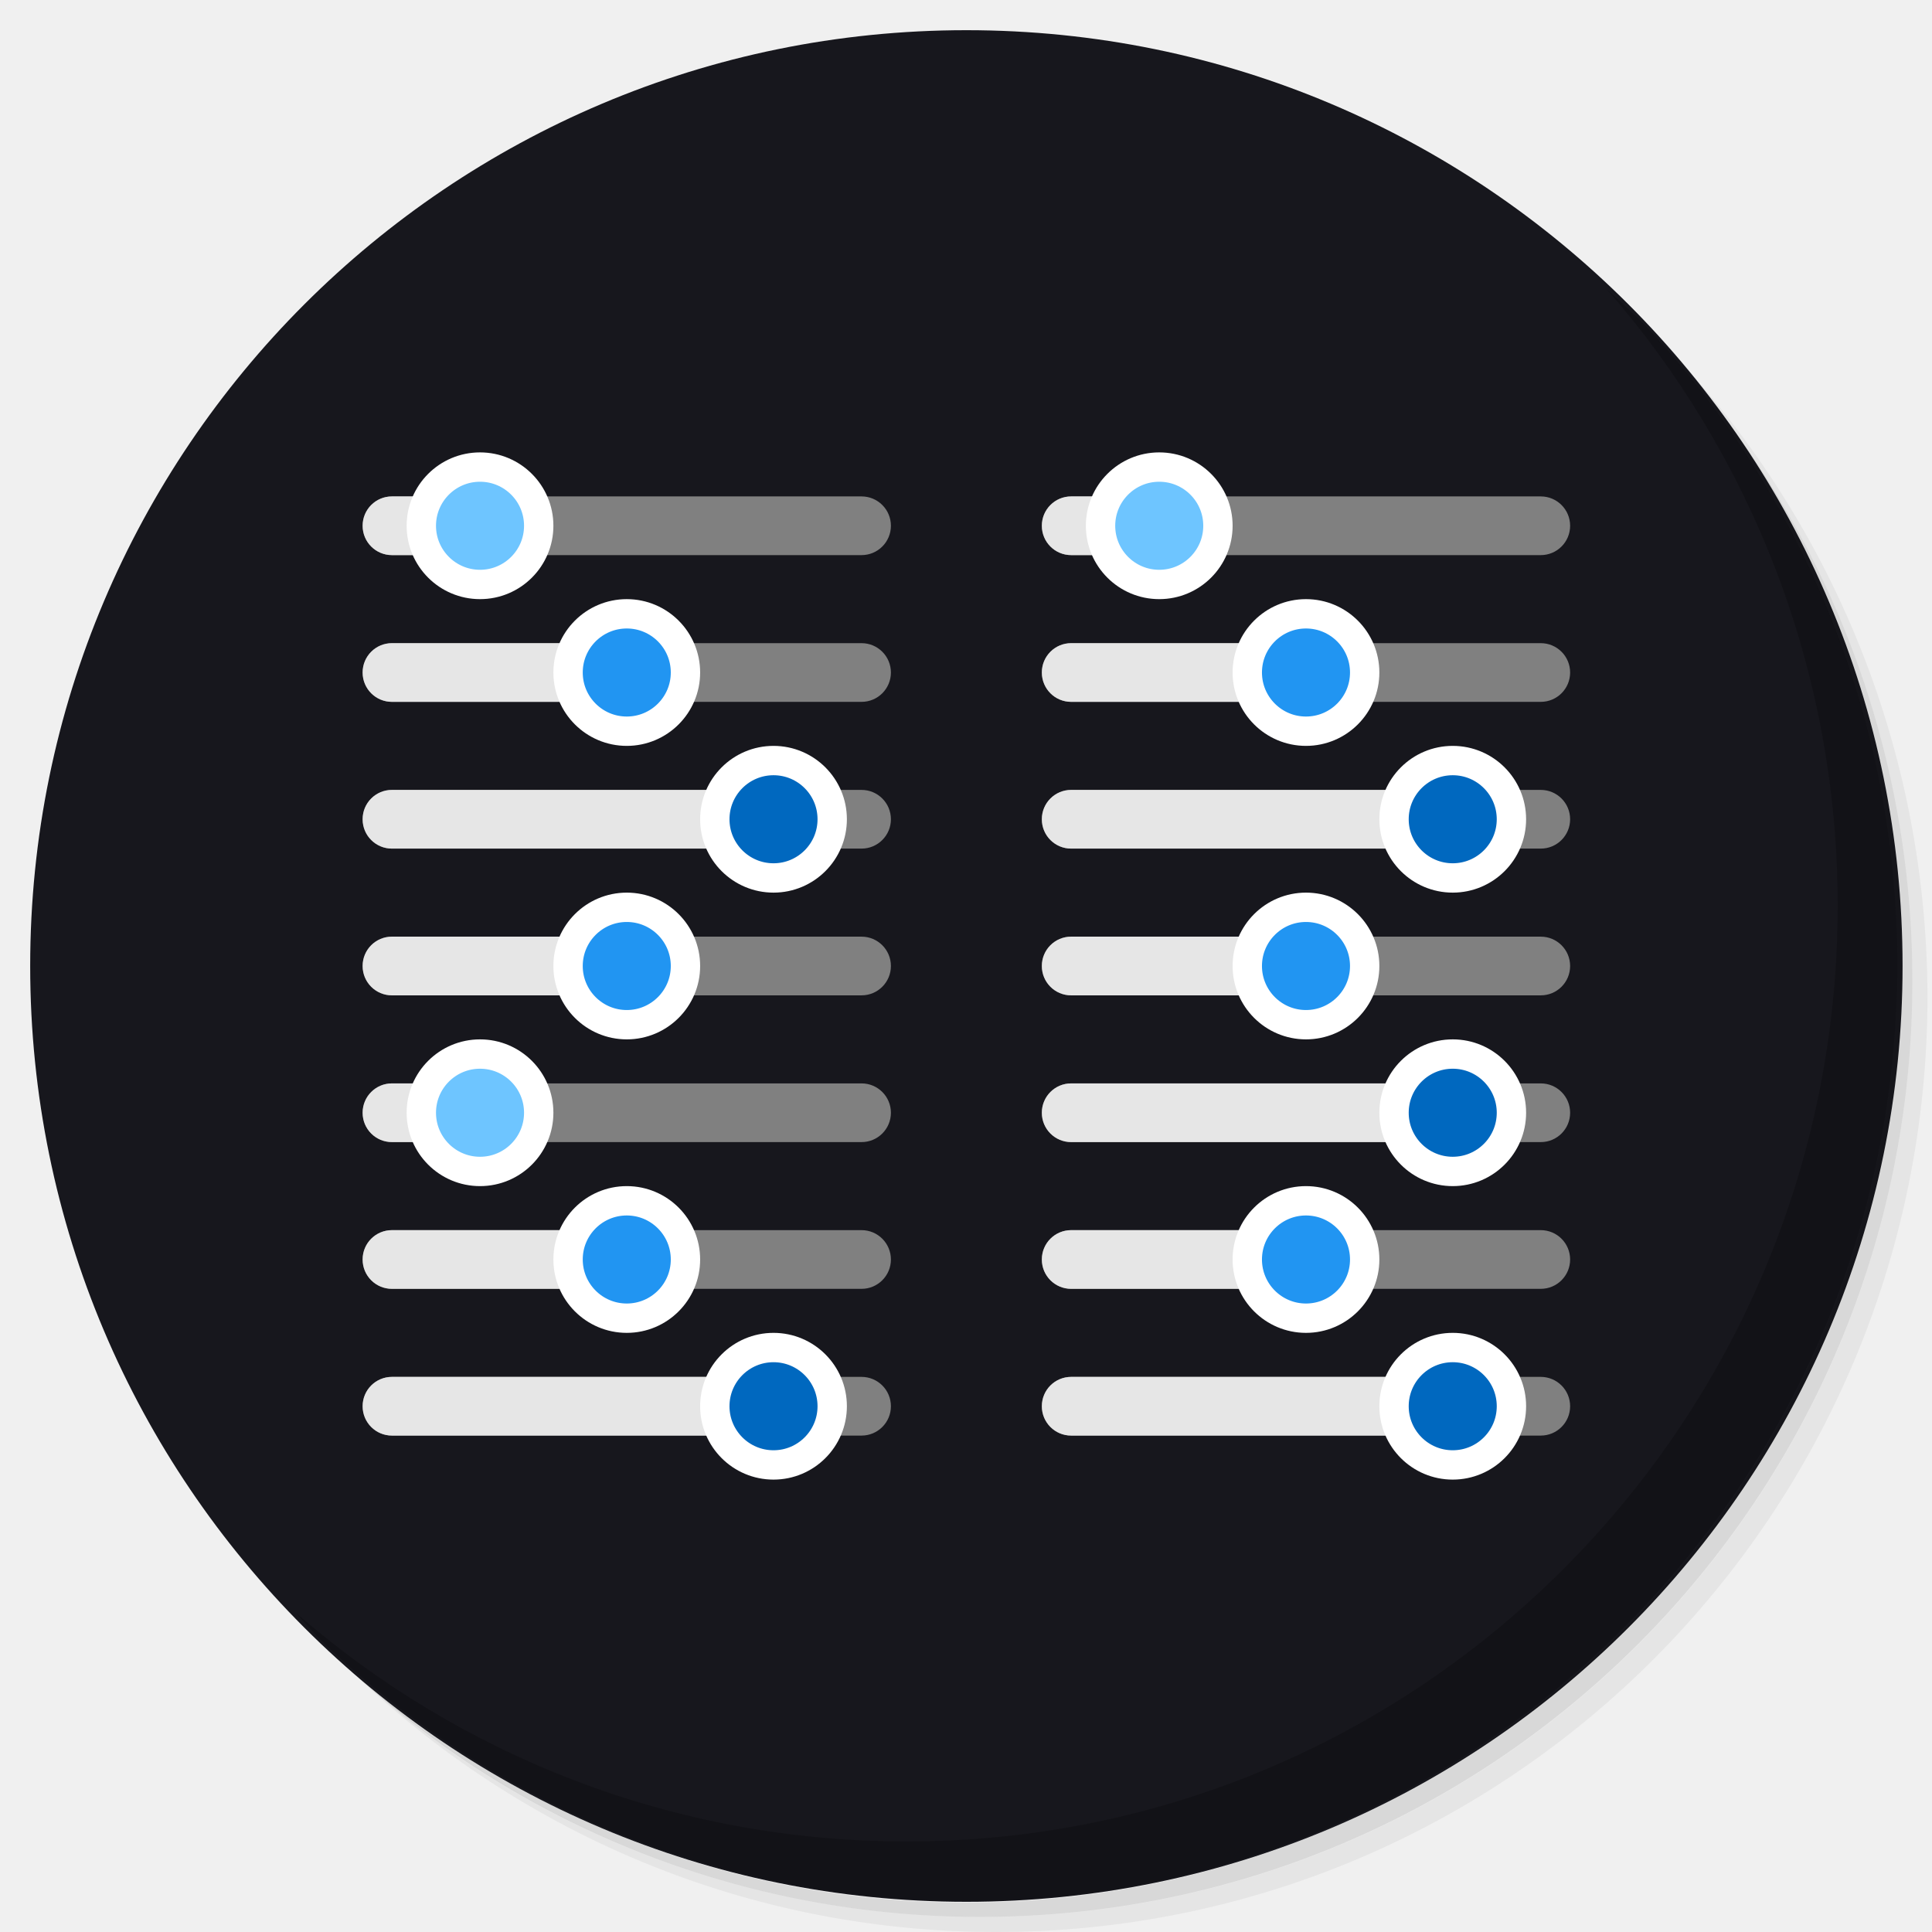
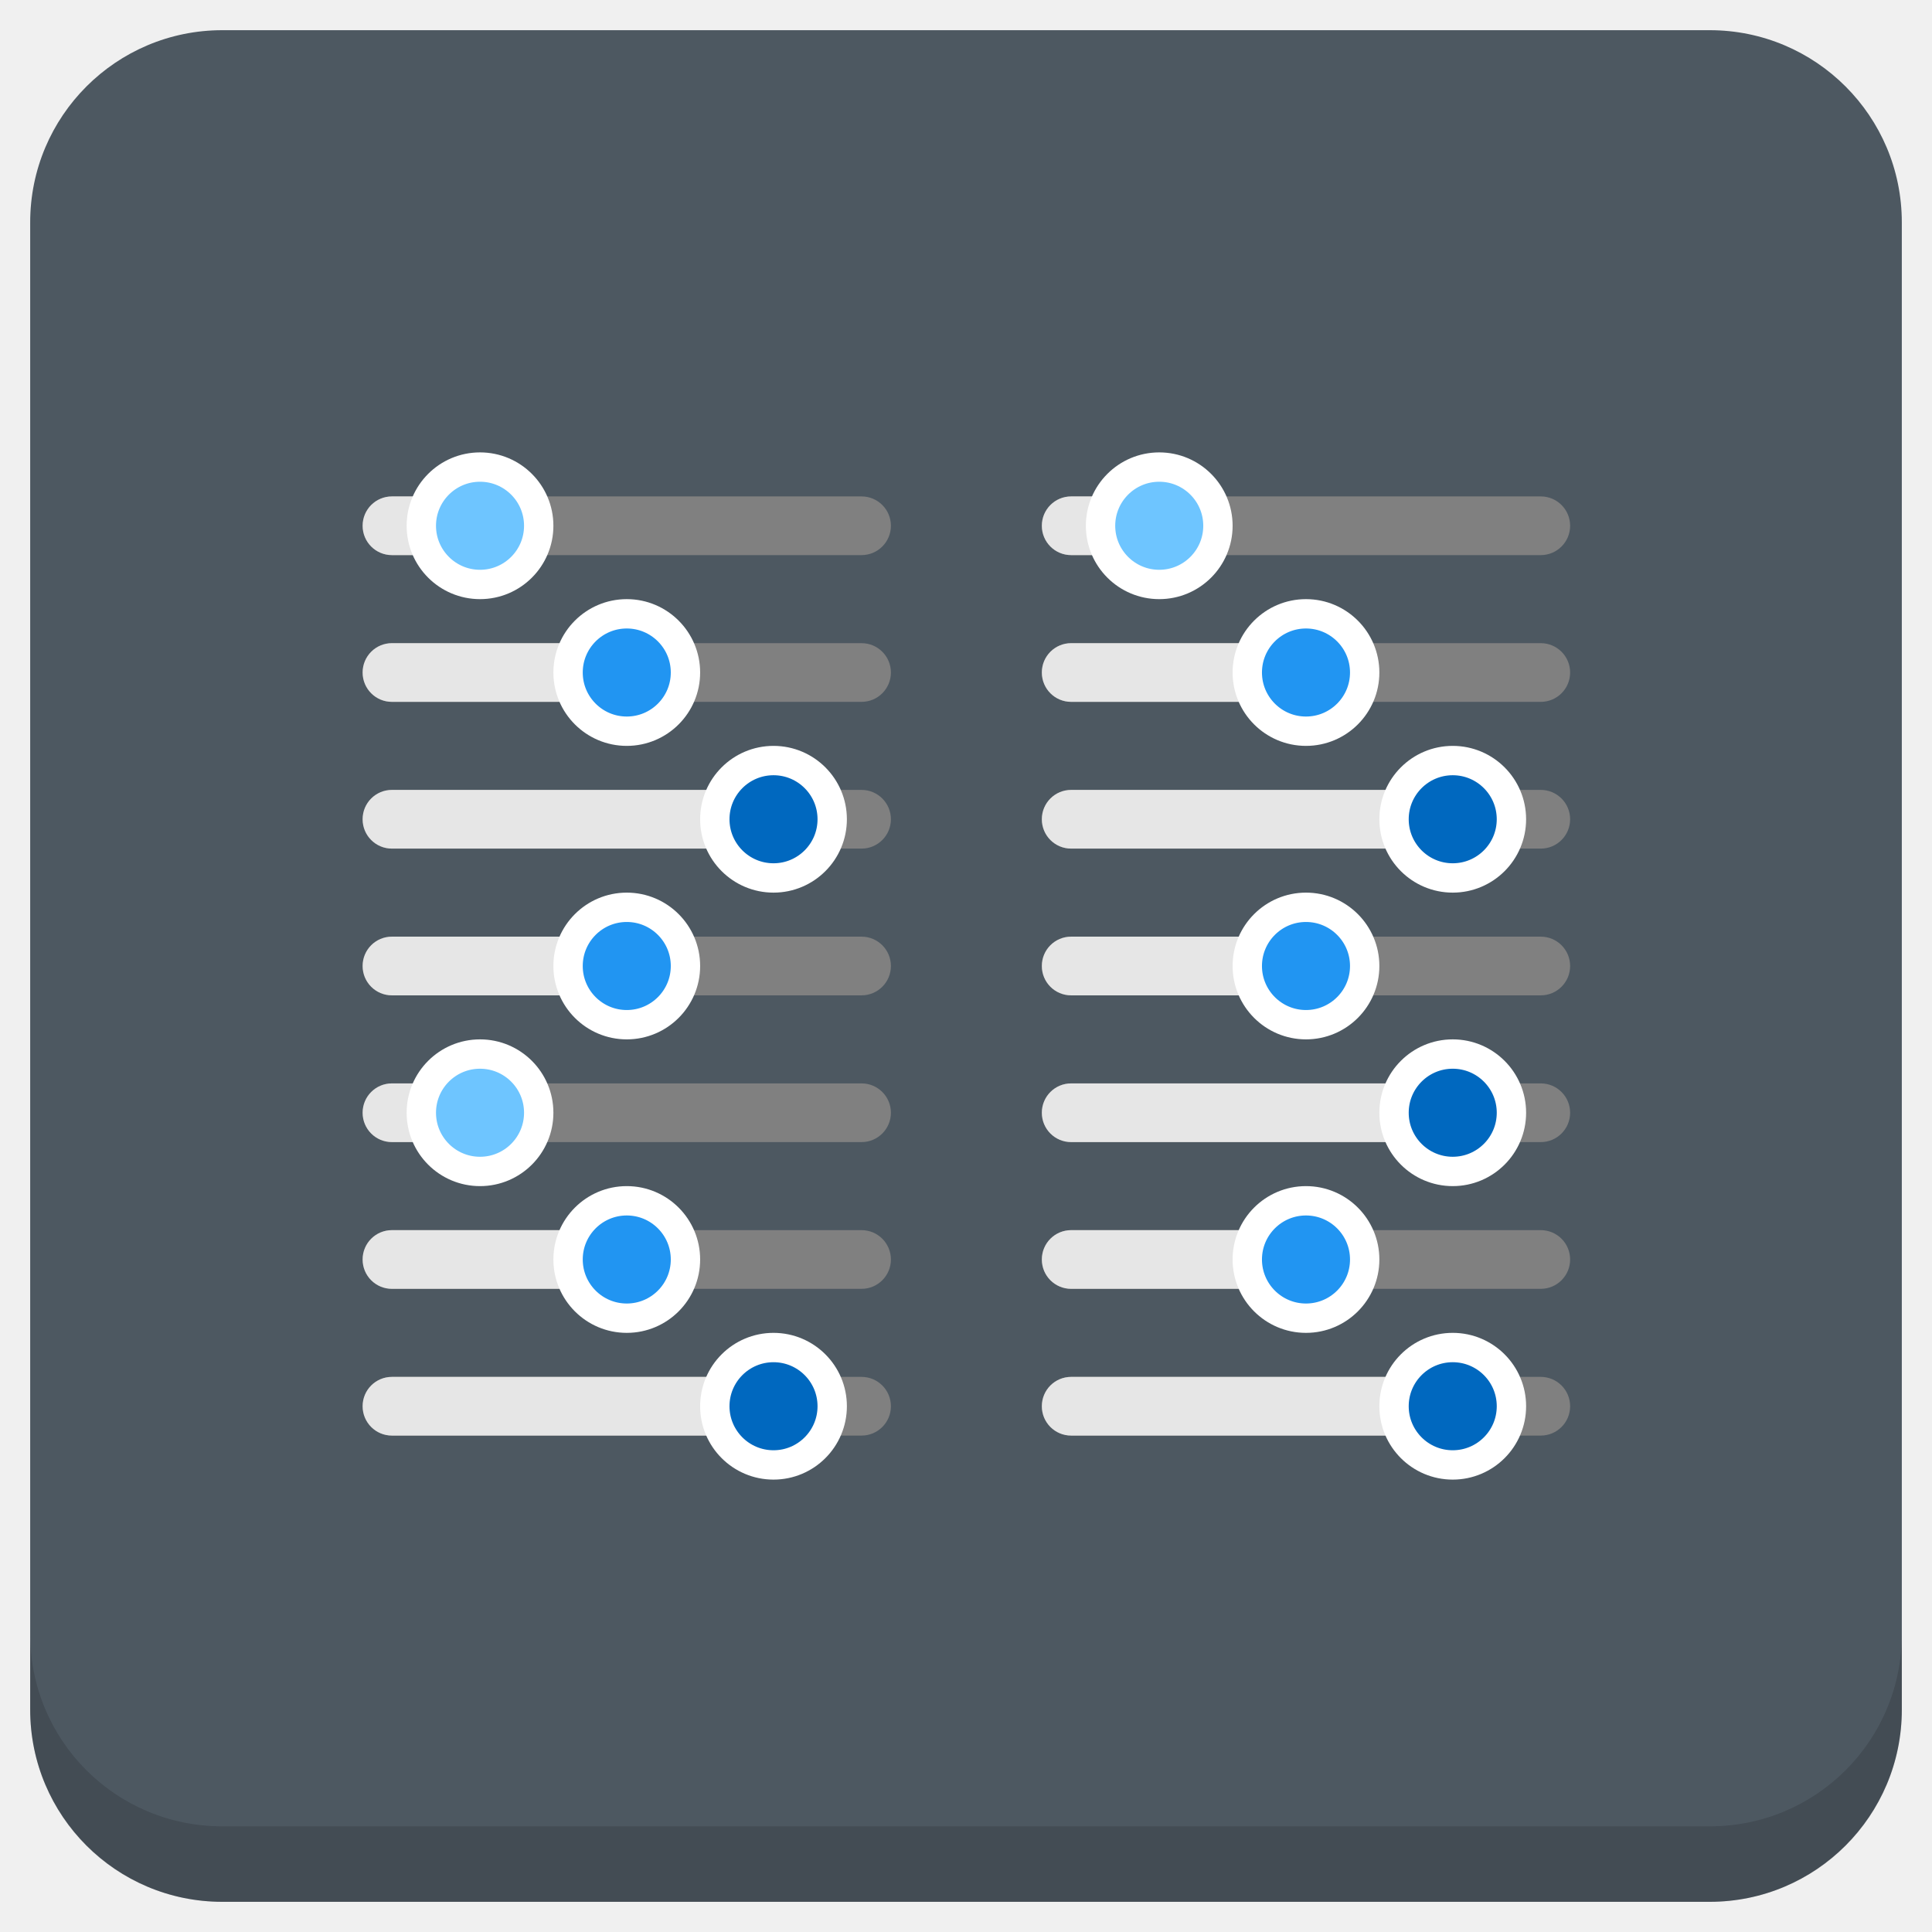
<svg xmlns="http://www.w3.org/2000/svg" xmlns:xlink="http://www.w3.org/1999/xlink" version="1.1" id="Layer_1" x="0px" y="0px" viewBox="0 0 256 256" enable-background="new 0 0 256 256" xml:space="preserve">
  <defs id="defs251">
    <clipPath id="b">
      <use width="100%" overflow="visible" xlink:href="#a" height="100%" id="use5" />
    </clipPath>
    <linearGradient x1="29.337" x2="81.837" y1="75.021" gradientUnits="userSpaceOnUse" y2="44.354" id="c">
      <stop id="stop10" offset="0" stop-opacity=".6" stop-color="#A52714" />
      <stop id="stop12" offset=".66" stop-opacity="0" stop-color="#A52714" />
    </linearGradient>
    <clipPath id="clipPath1232">
      <use width="100%" overflow="visible" xlink:href="#a" height="100%" id="use1230" />
    </clipPath>
    <clipPath id="clipPath1236">
      <use width="100%" overflow="visible" xlink:href="#a" height="100%" id="use1234" />
    </clipPath>
    <linearGradient x1="110.87" x2="52.538" y1="164.5" gradientUnits="userSpaceOnUse" y2="130.33" id="d">
      <stop id="stop23" offset="0" stop-opacity=".4" stop-color="#055524" />
      <stop id="stop25" offset=".33" stop-opacity="0" stop-color="#055524" />
    </linearGradient>
    <clipPath id="clipPath1244">
      <use width="100%" overflow="visible" xlink:href="#a" height="100%" id="use1242" />
    </clipPath>
    <clipPath id="clipPath1248">
      <use width="100%" overflow="visible" xlink:href="#a" height="100%" id="use1246" />
    </clipPath>
    <clipPath id="f">
      <use y="0" x="0" style="overflow:visible" id="use37" height="100%" xlink:href="#e" overflow="visible" width="100%" />
    </clipPath>
    <linearGradient x1="121.86" x2="136.55" y1="49.804" gradientUnits="userSpaceOnUse" y2="114.13" id="g">
      <stop id="stop42" offset="0" stop-opacity=".3" stop-color="#EA6100" />
      <stop id="stop44" offset=".66" stop-opacity="0" stop-color="#EA6100" />
    </linearGradient>
    <clipPath id="clipPath1258">
      <use width="100%" overflow="visible" xlink:href="#a" height="100%" id="use1256" />
    </clipPath>
    <clipPath id="clipPath1269">
      <use width="100%" overflow="visible" xlink:href="#a" height="100%" id="use1267" />
    </clipPath>
    <clipPath id="j">
      <use y="0" x="0" style="overflow:visible" id="use62" height="100%" xlink:href="#i" overflow="visible" width="100%" />
    </clipPath>
    <radialGradient id="l" gradientUnits="userSpaceOnUse" cy="55.948" cx="668.18" gradientTransform="translate(-576)" r="84.078">
      <stop stop-color="#3E2723" stop-opacity=".2" offset="0" id="stop73" />
      <stop stop-color="#3E2723" stop-opacity="0" offset="1" id="stop75" />
    </radialGradient>
    <clipPath id="clipPath1285">
      <use width="100%" overflow="visible" xlink:href="#a" height="100%" id="use1283" />
    </clipPath>
    <clipPath id="clipPath1289">
      <use width="100%" overflow="visible" xlink:href="#a" height="100%" id="use1287" />
    </clipPath>
    <clipPath id="n">
      <use y="0" x="0" style="overflow:visible" id="use83" height="100%" xlink:href="#m" overflow="visible" width="100%" />
    </clipPath>
    <radialGradient id="p" gradientUnits="userSpaceOnUse" cy="48.52" cx="597.88" gradientTransform="translate(-576)" r="78.044">
      <stop stop-color="#3E2723" stop-opacity=".2" offset="0" id="stop94" />
      <stop stop-color="#3E2723" stop-opacity="0" offset="1" id="stop96" />
    </radialGradient>
    <clipPath id="clipPath1305">
      <use width="100%" overflow="visible" xlink:href="#a" height="100%" id="use1303" />
    </clipPath>
    <radialGradient id="q" gradientUnits="userSpaceOnUse" cy="96.138" cx="671.84" gradientTransform="translate(-576)" r="87.87">
      <stop stop-color="#263238" stop-opacity=".2" offset="0" id="stop101" />
      <stop stop-color="#263238" stop-opacity="0" offset="1" id="stop103" />
    </radialGradient>
    <clipPath id="clipPath1312">
      <use width="100%" overflow="visible" xlink:href="#a" height="100%" id="use1310" />
    </clipPath>
    <clipPath id="clipPath1316">
      <use width="100%" overflow="visible" xlink:href="#a" height="100%" id="use1314" />
    </clipPath>
    <clipPath id="clipPath1320">
      <use width="100%" overflow="visible" xlink:href="#a" height="100%" id="use1318" />
    </clipPath>
    <clipPath id="clipPath1324">
      <use width="100%" overflow="visible" xlink:href="#a" height="100%" id="use1322" />
    </clipPath>
    <path d="m 8,184 h 83.77 l 38.88,-38.88 V 116 H 61.36 L 8,24.48 Z" id="e" />
    <path d="m 96,56 34.65,60 -38.88,68 H 184 V 56 Z" id="i" />
    <path d="M 21.97,8 V 48.34 L 61.36,116 96,56 h 88 V 8 Z" id="m" />
    <clipPath id="b-1">
      <use width="100%" overflow="visible" xlink:href="#a" height="100%" id="use5-7" />
    </clipPath>
    <clipPath id="clipPath1232-2">
      <use width="100%" overflow="visible" xlink:href="#a" height="100%" id="use1230-2" />
    </clipPath>
    <clipPath id="clipPath1236-6">
      <use width="100%" overflow="visible" xlink:href="#a" height="100%" id="use1234-1" />
    </clipPath>
    <clipPath id="clipPath1244-1">
      <use width="100%" overflow="visible" xlink:href="#a" height="100%" id="use1242-5" />
    </clipPath>
    <clipPath id="clipPath1248-9">
      <use width="100%" overflow="visible" xlink:href="#a" height="100%" id="use1246-4" />
    </clipPath>
    <clipPath id="f-9">
      <use y="0" x="0" style="overflow:visible" id="use37-0" height="100%" xlink:href="#e-8" overflow="visible" width="100%" />
    </clipPath>
    <clipPath id="clipPath1258-7">
      <use width="100%" overflow="visible" xlink:href="#a" height="100%" id="use1256-7" />
    </clipPath>
    <clipPath id="clipPath1269-1">
      <use width="100%" overflow="visible" xlink:href="#a" height="100%" id="use1267-1" />
    </clipPath>
    <clipPath id="j-5">
      <use y="0" x="0" style="overflow:visible" id="use62-9" height="100%" xlink:href="#i-5" overflow="visible" width="100%" />
    </clipPath>
    <radialGradient id="l-7" gradientUnits="userSpaceOnUse" cy="55.948" cx="668.18" gradientTransform="translate(-576)" r="84.078">
      <stop stop-color="#3E2723" stop-opacity=".2" offset="0" id="stop73-7" />
      <stop stop-color="#3E2723" stop-opacity="0" offset="1" id="stop75-6" />
    </radialGradient>
    <clipPath id="clipPath1285-7">
      <use width="100%" overflow="visible" xlink:href="#a" height="100%" id="use1283-3" />
    </clipPath>
    <clipPath id="clipPath1289-6">
      <use width="100%" overflow="visible" xlink:href="#a" height="100%" id="use1287-5" />
    </clipPath>
    <clipPath id="n-6">
      <use y="0" x="0" style="overflow:visible" id="use83-3" height="100%" xlink:href="#m-6" overflow="visible" width="100%" />
    </clipPath>
    <radialGradient id="p-9" gradientUnits="userSpaceOnUse" cy="48.52" cx="597.88" gradientTransform="translate(-576)" r="78.044">
      <stop stop-color="#3E2723" stop-opacity=".2" offset="0" id="stop94-4" />
      <stop stop-color="#3E2723" stop-opacity="0" offset="1" id="stop96-8" />
    </radialGradient>
    <clipPath id="clipPath1305-1">
      <use width="100%" overflow="visible" xlink:href="#a" height="100%" id="use1303-2" />
    </clipPath>
    <radialGradient id="q-9" gradientUnits="userSpaceOnUse" cy="96.138" cx="671.84" gradientTransform="translate(-576)" r="87.87">
      <stop stop-color="#263238" stop-opacity=".2" offset="0" id="stop101-3" />
      <stop stop-color="#263238" stop-opacity="0" offset="1" id="stop103-9" />
    </radialGradient>
    <clipPath id="clipPath1312-0">
      <use width="100%" overflow="visible" xlink:href="#a" height="100%" id="use1310-8" />
    </clipPath>
    <clipPath id="clipPath1316-8">
      <use width="100%" overflow="visible" xlink:href="#a" height="100%" id="use1314-5" />
    </clipPath>
    <clipPath id="clipPath1320-0">
      <use width="100%" overflow="visible" xlink:href="#a" height="100%" id="use1318-9" />
    </clipPath>
    <clipPath id="clipPath1324-6">
      <use width="100%" overflow="visible" xlink:href="#a" height="100%" id="use1322-3" />
    </clipPath>
    <path d="m 8,184 h 83.77 l 38.88,-38.88 V 116 H 61.36 L 8,24.48 Z" id="e-8" />
    <path d="m 96,56 34.65,60 -38.88,68 H 184 V 56 Z" id="i-5" />
    <path d="M 21.97,8 V 48.34 L 61.36,116 96,56 h 88 V 8 Z" id="m-6" />
    <radialGradient id="r" gradientUnits="userSpaceOnUse" cy="32.014" cx="34.286" gradientTransform="translate(-23.07961,-106.2699)" r="176.75">
      <stop stop-color="#fff" stop-opacity=".1" offset="0" id="stop130" />
      <stop stop-color="#fff" stop-opacity="0" offset="1" id="stop132" />
    </radialGradient>
    <clipPath id="b-0">
      <use y="0" x="0" style="overflow:visible" width="100%" overflow="visible" xlink:href="#a" height="100%" id="use5-5" />
    </clipPath>
    <clipPath id="clipPath963">
      <use y="0" x="0" style="overflow:visible" width="100%" overflow="visible" xlink:href="#a" height="100%" id="use961" />
    </clipPath>
    <clipPath id="clipPath967">
      <use y="0" x="0" style="overflow:visible" width="100%" overflow="visible" xlink:href="#a" height="100%" id="use965" />
    </clipPath>
    <radialGradient id="q-94" gradientUnits="userSpaceOnUse" cy="96.138" cx="671.84" gradientTransform="translate(-576)" r="87.87">
      <stop stop-color="#263238" stop-opacity=".2" offset="0" id="stop101-6" />
      <stop stop-color="#263238" stop-opacity="0" offset="1" id="stop103-92" />
    </radialGradient>
    <clipPath id="clipPath974">
      <use y="0" x="0" style="overflow:visible" width="100%" overflow="visible" xlink:href="#a" height="100%" id="use972" />
    </clipPath>
    <radialGradient id="p-2" gradientUnits="userSpaceOnUse" cy="48.52" cx="597.88" gradientTransform="translate(-576)" r="78.044">
      <stop stop-color="#3E2723" stop-opacity=".2" offset="0" id="stop94-47" />
      <stop stop-color="#3E2723" stop-opacity="0" offset="1" id="stop96-7" />
    </radialGradient>
    <clipPath id="clipPath981">
      <use y="0" x="0" style="overflow:visible" width="100%" overflow="visible" xlink:href="#a" height="100%" id="use979" />
    </clipPath>
    <clipPath id="clipPath985">
      <use y="0" x="0" style="overflow:visible" width="100%" overflow="visible" xlink:href="#a" height="100%" id="use983" />
    </clipPath>
    <clipPath id="n-5">
      <use width="100%" overflow="visible" xlink:href="#m-0" height="100%" id="use83-4" style="overflow:visible" x="0" y="0" />
    </clipPath>
    <radialGradient id="l-2" gradientUnits="userSpaceOnUse" cy="55.948" cx="668.18" gradientTransform="translate(-576)" r="84.078">
      <stop stop-color="#3E2723" stop-opacity=".2" offset="0" id="stop73-8" />
      <stop stop-color="#3E2723" stop-opacity="0" offset="1" id="stop75-9" />
    </radialGradient>
    <clipPath id="clipPath997">
      <use y="0" x="0" style="overflow:visible" width="100%" overflow="visible" xlink:href="#a" height="100%" id="use995" />
    </clipPath>
    <clipPath id="clipPath1001">
      <use y="0" x="0" style="overflow:visible" width="100%" overflow="visible" xlink:href="#a" height="100%" id="use999" />
    </clipPath>
    <clipPath id="j-3">
      <use width="100%" overflow="visible" xlink:href="#i-1" height="100%" id="use62-6" style="overflow:visible" x="0" y="0" />
    </clipPath>
    <clipPath id="clipPath1010">
      <use y="0" x="0" style="overflow:visible" width="100%" overflow="visible" xlink:href="#a" height="100%" id="use1008" />
    </clipPath>
    <clipPath id="clipPath1017">
      <use y="0" x="0" style="overflow:visible" width="100%" overflow="visible" xlink:href="#a" height="100%" id="use1015" />
    </clipPath>
    <clipPath id="f-0">
      <use width="100%" overflow="visible" xlink:href="#e-1" height="100%" id="use37-5" style="overflow:visible" x="0" y="0" />
    </clipPath>
    <clipPath id="clipPath1029">
      <use y="0" x="0" style="overflow:visible" width="100%" overflow="visible" xlink:href="#a" height="100%" id="use1027" />
    </clipPath>
    <clipPath id="clipPath1033">
      <use y="0" x="0" style="overflow:visible" width="100%" overflow="visible" xlink:href="#a" height="100%" id="use1031" />
    </clipPath>
    <clipPath id="clipPath1043">
      <use y="0" x="0" style="overflow:visible" width="100%" overflow="visible" xlink:href="#a" height="100%" id="use1041" />
    </clipPath>
    <clipPath id="clipPath1047">
      <use y="0" x="0" style="overflow:visible" width="100%" overflow="visible" xlink:href="#a" height="100%" id="use1045" />
    </clipPath>
    <path id="e-1" d="m 8,184 h 83.77 l 38.88,-38.88 V 116 H 61.36 L 8,24.48 Z" />
    <path id="i-1" d="m 96,56 34.65,60 -38.88,68 H 184 V 56 Z" />
    <path id="m-0" d="M 21.97,8 V 48.34 L 61.36,116 96,56 h 88 V 8 Z" />
    <circle r="88" cx="96" cy="96" id="a" />
    <path d="m8 184h83.77l38.88-38.88v-29.12h-69.29l-53.36-91.52z" id="e-6" />
    <path d="m96 56l34.65 60-38.88 68h92.23v-128z" id="i-2" />
    <path d="m21.97 8v40.34l39.39 67.66 34.64-60h88v-48z" id="m-8" />
    <defs id="defs1820">
      <path d="M 21.97,8 V 48.34 L 61.36,116 96,56 h 88 V 8 Z" id="path1928" />
    </defs>
    <clipPath id="n-7">
      <use id="use1822" height="100%" xlink:href="#m-8" overflow="visible" width="100%" style="overflow:visible" x="0" y="0" />
    </clipPath>
    <defs id="defs1799">
      <path d="m 96,56 34.65,60 -38.88,68 H 184 V 56 Z" id="path1918" />
    </defs>
    <clipPath id="j-6">
      <use id="use1801" height="100%" xlink:href="#i-2" overflow="visible" width="100%" style="overflow:visible" x="0" y="0" />
    </clipPath>
    <defs id="defs1774">
      <path d="m 8,184 h 83.77 l 38.88,-38.88 V 116 H 61.36 L 8,24.48 Z" id="path1902" />
    </defs>
    <clipPath id="f-06">
      <use id="use1776" height="100%" xlink:href="#e-6" overflow="visible" width="100%" style="overflow:visible" x="0" y="0" />
    </clipPath>
    <linearGradient x1="110.87" x2="52.538" y1="164.5" gradientUnits="userSpaceOnUse" y2="130.33" id="linearGradient1897">
      <stop id="stop1762" offset="0" stop-opacity=".4" stop-color="#055524" />
      <stop id="stop1764" offset=".33" stop-opacity="0" stop-color="#055524" />
    </linearGradient>
    <linearGradient x1="29.337" x2="81.837" y1="75.021" gradientUnits="userSpaceOnUse" y2="44.354" id="linearGradient1889">
      <stop id="stop1749" offset="0" stop-opacity=".6" stop-color="#A52714" />
      <stop id="stop1751" offset=".66" stop-opacity="0" stop-color="#A52714" />
    </linearGradient>
    <linearGradient id="linearGradient1910" y2="114.13" gradientUnits="userSpaceOnUse" y1="49.804" x2="136.55" x1="121.86">
      <stop stop-color="#EA6100" stop-opacity=".3" offset="0" id="stop1781" />
      <stop stop-color="#EA6100" stop-opacity="0" offset=".66" id="stop1783" />
    </linearGradient>
    <clipPath id="b-3">
      <use y="0" x="0" style="overflow:visible" width="100%" overflow="visible" xlink:href="#a" height="100%" id="use5-1" />
    </clipPath>
    <clipPath id="clipPath1024">
      <use y="0" x="0" style="overflow:visible" width="100%" overflow="visible" xlink:href="#a" height="100%" id="use1022" />
    </clipPath>
    <clipPath id="clipPath1028">
      <use y="0" x="0" style="overflow:visible" width="100%" overflow="visible" xlink:href="#a" height="100%" id="use1026" />
    </clipPath>
    <clipPath id="clipPath1035">
      <use y="0" x="0" style="overflow:visible" width="100%" overflow="visible" xlink:href="#a" height="100%" id="use1033" />
    </clipPath>
    <clipPath id="clipPath1039">
      <use y="0" x="0" style="overflow:visible" width="100%" overflow="visible" xlink:href="#a" height="100%" id="use1037" />
    </clipPath>
    <clipPath id="f-6">
      <use y="0" x="0" style="overflow:visible" id="use37-8" height="100%" xlink:href="#e-61" overflow="visible" width="100%" />
    </clipPath>
    <clipPath id="clipPath1048">
      <use y="0" x="0" style="overflow:visible" width="100%" overflow="visible" xlink:href="#a" height="100%" id="use1046" />
    </clipPath>
    <clipPath id="clipPath1058">
      <use y="0" x="0" style="overflow:visible" width="100%" overflow="visible" xlink:href="#a" height="100%" id="use1056" />
    </clipPath>
    <clipPath id="j-66">
      <use y="0" x="0" style="overflow:visible" id="use62-4" height="100%" xlink:href="#i-59" overflow="visible" width="100%" />
    </clipPath>
    <radialGradient id="l-9" gradientUnits="userSpaceOnUse" cy="55.948" cx="668.18" gradientTransform="translate(-576)" r="84.078">
      <stop stop-color="#3E2723" stop-opacity=".2" offset="0" id="stop73-5" />
      <stop stop-color="#3E2723" stop-opacity="0" offset="1" id="stop75-0" />
    </radialGradient>
    <clipPath id="clipPath1073">
      <use y="0" x="0" style="overflow:visible" width="100%" overflow="visible" xlink:href="#a" height="100%" id="use1071" />
    </clipPath>
    <clipPath id="clipPath1077">
      <use y="0" x="0" style="overflow:visible" width="100%" overflow="visible" xlink:href="#a" height="100%" id="use1075" />
    </clipPath>
    <clipPath id="n-4">
      <use y="0" x="0" style="overflow:visible" id="use83-8" height="100%" xlink:href="#m-4" overflow="visible" width="100%" />
    </clipPath>
    <radialGradient id="p-7" gradientUnits="userSpaceOnUse" cy="48.52" cx="597.88" gradientTransform="translate(-576)" r="78.044">
      <stop stop-color="#3E2723" stop-opacity=".2" offset="0" id="stop94-1" />
      <stop stop-color="#3E2723" stop-opacity="0" offset="1" id="stop96-72" />
    </radialGradient>
    <clipPath id="clipPath1092">
      <use y="0" x="0" style="overflow:visible" width="100%" overflow="visible" xlink:href="#a" height="100%" id="use1090" />
    </clipPath>
    <radialGradient id="q-7" gradientUnits="userSpaceOnUse" cy="96.138" cx="671.84" gradientTransform="translate(-576)" r="87.87">
      <stop stop-color="#263238" stop-opacity=".2" offset="0" id="stop101-2" />
      <stop stop-color="#263238" stop-opacity="0" offset="1" id="stop103-2" />
    </radialGradient>
    <clipPath id="clipPath1099">
      <use y="0" x="0" style="overflow:visible" width="100%" overflow="visible" xlink:href="#a" height="100%" id="use1097" />
    </clipPath>
    <clipPath id="clipPath1103">
      <use y="0" x="0" style="overflow:visible" width="100%" overflow="visible" xlink:href="#a" height="100%" id="use1101" />
    </clipPath>
    <clipPath id="clipPath1107">
      <use y="0" x="0" style="overflow:visible" width="100%" overflow="visible" xlink:href="#a" height="100%" id="use1105" />
    </clipPath>
    <clipPath id="clipPath1111">
      <use y="0" x="0" style="overflow:visible" width="100%" overflow="visible" xlink:href="#a" height="100%" id="use1109" />
    </clipPath>
    <radialGradient id="r-6" gradientUnits="userSpaceOnUse" cy="32.014" cx="34.286" gradientTransform="translate(-7,-7)" r="176.75">
      <stop stop-color="#fff" stop-opacity=".1" offset="0" id="stop130-1" />
      <stop stop-color="#fff" stop-opacity="0" offset="1" id="stop132-0" />
    </radialGradient>
    <path d="m 8,184 h 83.77 l 38.88,-38.88 V 116 H 61.36 L 8,24.48 Z" id="e-61" />
    <path d="m 96,56 34.65,60 -38.88,68 H 184 V 56 Z" id="i-59" />
    <path d="M 21.97,8 V 48.34 L 61.36,116 96,56 h 88 V 8 Z" id="m-4" />
    <clipPath id="b-9">
      <use y="0" x="0" style="overflow:visible" width="100%" overflow="visible" xlink:href="#a" height="100%" id="use5-0" />
    </clipPath>
    <clipPath id="clipPath1024-7">
      <use y="0" x="0" style="overflow:visible" width="100%" overflow="visible" xlink:href="#a" height="100%" id="use1022-7" />
    </clipPath>
    <clipPath id="clipPath1028-1">
      <use y="0" x="0" style="overflow:visible" width="100%" overflow="visible" xlink:href="#a" height="100%" id="use1026-1" />
    </clipPath>
    <clipPath id="clipPath1035-7">
      <use y="0" x="0" style="overflow:visible" width="100%" overflow="visible" xlink:href="#a" height="100%" id="use1033-7" />
    </clipPath>
    <clipPath id="clipPath1039-6">
      <use y="0" x="0" style="overflow:visible" width="100%" overflow="visible" xlink:href="#a" height="100%" id="use1037-7" />
    </clipPath>
    <clipPath id="f-3">
      <use y="0" x="0" style="overflow:visible" id="use37-6" height="100%" xlink:href="#e-9" overflow="visible" width="100%" />
    </clipPath>
    <clipPath id="clipPath1048-3">
      <use y="0" x="0" style="overflow:visible" width="100%" overflow="visible" xlink:href="#a" height="100%" id="use1046-9" />
    </clipPath>
    <clipPath id="clipPath1058-4">
      <use y="0" x="0" style="overflow:visible" width="100%" overflow="visible" xlink:href="#a" height="100%" id="use1056-8" />
    </clipPath>
    <clipPath id="j-1">
      <use y="0" x="0" style="overflow:visible" id="use62-2" height="100%" xlink:href="#i-6" overflow="visible" width="100%" />
    </clipPath>
    <radialGradient id="l-93" gradientUnits="userSpaceOnUse" cy="55.948" cx="668.18" gradientTransform="translate(-576)" r="84.078">
      <stop stop-color="#3E2723" stop-opacity=".2" offset="0" id="stop73-9" />
      <stop stop-color="#3E2723" stop-opacity="0" offset="1" id="stop75-08" />
    </radialGradient>
    <clipPath id="clipPath1073-8">
      <use y="0" x="0" style="overflow:visible" width="100%" overflow="visible" xlink:href="#a" height="100%" id="use1071-5" />
    </clipPath>
    <clipPath id="clipPath1077-0">
      <use y="0" x="0" style="overflow:visible" width="100%" overflow="visible" xlink:href="#a" height="100%" id="use1075-9" />
    </clipPath>
    <clipPath id="n-63">
      <use y="0" x="0" style="overflow:visible" id="use83-85" height="100%" xlink:href="#m-2" overflow="visible" width="100%" />
    </clipPath>
    <radialGradient id="p-6" gradientUnits="userSpaceOnUse" cy="48.52" cx="597.88" gradientTransform="translate(-576)" r="78.044">
      <stop stop-color="#3E2723" stop-opacity=".2" offset="0" id="stop94-11" />
      <stop stop-color="#3E2723" stop-opacity="0" offset="1" id="stop96-5" />
    </radialGradient>
    <clipPath id="clipPath1092-9">
      <use y="0" x="0" style="overflow:visible" width="100%" overflow="visible" xlink:href="#a" height="100%" id="use1090-8" />
    </clipPath>
    <radialGradient id="q-4" gradientUnits="userSpaceOnUse" cy="96.138" cx="671.84" gradientTransform="translate(-576)" r="87.87">
      <stop stop-color="#263238" stop-opacity=".2" offset="0" id="stop101-8" />
      <stop stop-color="#263238" stop-opacity="0" offset="1" id="stop103-1" />
    </radialGradient>
    <clipPath id="clipPath1099-0">
      <use y="0" x="0" style="overflow:visible" width="100%" overflow="visible" xlink:href="#a" height="100%" id="use1097-3" />
    </clipPath>
    <clipPath id="clipPath1103-0">
      <use y="0" x="0" style="overflow:visible" width="100%" overflow="visible" xlink:href="#a" height="100%" id="use1101-4" />
    </clipPath>
    <clipPath id="clipPath1107-4">
      <use y="0" x="0" style="overflow:visible" width="100%" overflow="visible" xlink:href="#a" height="100%" id="use1105-4" />
    </clipPath>
    <clipPath id="clipPath1111-4">
      <use y="0" x="0" style="overflow:visible" width="100%" overflow="visible" xlink:href="#a" height="100%" id="use1109-7" />
    </clipPath>
    <radialGradient id="r-63" gradientUnits="userSpaceOnUse" cy="32.014" cx="34.286" gradientTransform="translate(-7,-7)" r="176.75">
      <stop stop-color="#fff" stop-opacity=".1" offset="0" id="stop130-17" />
      <stop stop-color="#fff" stop-opacity="0" offset="1" id="stop132-5" />
    </radialGradient>
    <path d="m 8,184 h 83.77 l 38.88,-38.88 V 116 H 61.36 L 8,24.48 Z" id="e-9" />
    <path d="m 96,56 34.65,60 -38.88,68 H 184 V 56 Z" id="i-6" />
    <path d="M 21.97,8 V 48.34 L 61.36,116 96,56 h 88 V 8 Z" id="m-2" />
  </defs>
+   <g id="layer3" style="display:inline">
+     <rect style="display:inline;fill:#4d5861;fill-opacity:1;stroke-width:1.418" id="rect1101" width="248" height="248" x="4" y="4" ry="25.456" />
+   </g>
+   <g id="layer2" style="display:inline">
+     <path style="display:inline;opacity:0.5;fill:#17171d;fill-opacity:0.392;stroke-width:1.418" d="m 4,216.545 v 10 C 4,240.647 15.353,252 29.455,252 h 197.09 c 14.103,0 25.455,-11.353 25.455,-25.455 v -10 C 252,230.647 240.647,242 226.545,242 H 29.455 C 15.353,242 4,230.647 4,216.545 Z" id="rect1101-3" />
+   </g>
+   <g id="layer4" style="display:none">
+     <ellipse style="fill:#4d5861;fill-opacity:1;stroke:none;stroke-width:2.741;stroke-miterlimit:4;stroke-dasharray:none;stroke-opacity:1" id="path1090" cx="128.05" cy="128" rx="124.05" ry="124" />
+   </g>
+   <g id="layer6" style="display:none">
+     <g id="g2548" style="display:inline" transform="translate(-2.960187,1.58543)">
+       <path d="m 256.36,128.415 c 0,-33.9 -13.5,-64.5 -35.4,-86.9 -0.4,-0.3 -0.7,-0.7 -1.1,-1 21.3,22.3 34.5,52.6 34.5,86 0,68.5 -55.2,124 -123.4,124 -32.9,0 -62.9,-13 -85,-34.1 0.3,0.3 0.6,0.6 0.9,0.9 22.2,21.7 52.6,35.1 86,35.1 68.2,0 123.5,-55.5 123.5,-124 z" id="path238" style="display:inline;opacity:0.1" />
+       <path d="m 219.86,40.415 c -0.7,-0.6 -1.4,-1.3 -2,-1.9 -0.7,-0.6 -1.4,-1.2 -2.1,-1.9 19.1,21.8 30.7,50.5 30.7,81.8 0,68.5 -55.2,124 -123.4,124 -30.9,0 -59.2,-11.4 -80.9,-30.3 0.6,0.7 1.2,1.4 1.9,2.1 0.6,0.7 1.3,1.4 1.9,2 22.1,21.1 52.1,34.1 85,34.1 68.2,0 123.4,-55.5 123.4,-124 0,-33.3 -13.1,-63.6 -34.5,-85.9 z" id="path240" style="display:inline;opacity:0.2" />
+       <path d="m 220.96,41.515 c 21.9,22.4 35.4,53.1 35.4,86.9 0,68.5 -55.2,124 -123.4,124 -33.5,0 -63.8,-13.4 -86,-35.1 22.4,22.9 53.6,37.1 88,37.1 68.2,0 123.4,-55.5 123.4,-124 -0.1,-34.9 -14.4,-66.4 -37.4,-88.9 z" id="path236" style="display:inline;opacity:0.05" />
+     </g>
+   </g>
  <g id="layer1">
-     <ellipse style="fill:#17171d;fill-opacity:1;stroke:none;stroke-width:2.741;stroke-miterlimit:4;stroke-dasharray:none;stroke-opacity:1" id="path1090" cx="128.05" cy="128" rx="124.05" ry="124" />
    <g id="g1479" transform="translate(326.0399,29.00303)">
      <g transform="matrix(0.3888889,0,0,0.3888889,-292.7677,88.10809)" id="g1399">
        <rect style="fill:#808080;fill-opacity:1;stroke:none;stroke-width:2.401;stroke-miterlimit:4;stroke-dasharray:none;stroke-opacity:1" id="rect1091-3-2" width="180" height="20" x="38" y="118" ry="10" />
        <rect style="fill:#808080;fill-opacity:1;stroke:none;stroke-width:2.401;stroke-miterlimit:4;stroke-dasharray:none;stroke-opacity:1" id="rect1091-3-2-1-2" width="180" height="20" x="38" y="68" ry="10" />
        <rect style="fill:#808080;fill-opacity:1;stroke:none;stroke-width:2.401;stroke-miterlimit:4;stroke-dasharray:none;stroke-opacity:1" id="rect1091-3-2-1-7" width="180" height="20" x="38" y="168" ry="10" />
        <path style="fill:#e6e6e6;fill-opacity:1;stroke:none;stroke-width:2.401;stroke-miterlimit:4;stroke-dasharray:none;stroke-opacity:1" d="m 48,68 c -5.54,0 -10,4.46 -10,10 0,5.54 4.46,10 10,10 H 89 V 68 Z" id="rect1091-6-3-5" />
        <path style="fill:#e6e6e6;fill-opacity:1;stroke:none;stroke-width:2.401;stroke-miterlimit:4;stroke-dasharray:none;stroke-opacity:1" d="m 48,118 c -5.54,0 -10,4.46 -10,10 0,5.54 4.46,10 10,10 h 91 v -20 z" id="rect1091-6-3-5-0" />
        <circle style="fill:#2195f2;fill-opacity:1;stroke:#ffffff;stroke-width:10;stroke-miterlimit:4;stroke-dasharray:none;stroke-opacity:1" id="path1114-7" cx="128" cy="128" r="20" />
        <circle style="fill:#6ec5ff;fill-opacity:1;stroke:#ffffff;stroke-width:10;stroke-miterlimit:4;stroke-dasharray:none;stroke-opacity:1" id="path1114" cx="78" cy="78" r="20" />
        <path style="fill:#e6e6e6;fill-opacity:1;stroke:none;stroke-width:2.401;stroke-miterlimit:4;stroke-dasharray:none;stroke-opacity:1" d="m 48,168 c -5.54,0 -10,4.46 -10,10 0,5.54 4.46,10 10,10 h 141 v -20 z" id="rect1091-6-3-5-0-6" />
        <circle style="fill:#0068bf;fill-opacity:1;stroke:#ffffff;stroke-width:10;stroke-miterlimit:4;stroke-dasharray:none;stroke-opacity:1" id="path1114-5" cx="178" cy="178" r="20" />
      </g>
      <g transform="matrix(0.3888889,0,0,0.3888889,-292.7677,10.33031)" id="g1399-5">
        <rect style="fill:#808080;fill-opacity:1;stroke:none;stroke-width:2.401;stroke-miterlimit:4;stroke-dasharray:none;stroke-opacity:1" id="rect1091-3-2-3" width="180" height="20" x="38" y="118" ry="10" />
        <rect style="fill:#808080;fill-opacity:1;stroke:none;stroke-width:2.401;stroke-miterlimit:4;stroke-dasharray:none;stroke-opacity:1" id="rect1091-3-2-1-2-8" width="180" height="20" x="38" y="68" ry="10" />
        <rect style="fill:#808080;fill-opacity:1;stroke:none;stroke-width:2.401;stroke-miterlimit:4;stroke-dasharray:none;stroke-opacity:1" id="rect1091-3-2-1-7-8" width="180" height="20" x="38" y="168" ry="10" />
        <path style="fill:#e6e6e6;fill-opacity:1;stroke:none;stroke-width:2.401;stroke-miterlimit:4;stroke-dasharray:none;stroke-opacity:1" d="m 48,68 c -5.54,0 -10,4.46 -10,10 0,5.54 4.46,10 10,10 H 89 V 68 Z" id="rect1091-6-3-5-3" />
        <path style="fill:#e6e6e6;fill-opacity:1;stroke:none;stroke-width:2.401;stroke-miterlimit:4;stroke-dasharray:none;stroke-opacity:1" d="m 48,118 c -5.54,0 -10,4.46 -10,10 0,5.54 4.46,10 10,10 h 91 v -20 z" id="rect1091-6-3-5-0-18" />
        <circle style="fill:#2195f2;fill-opacity:1;stroke:#ffffff;stroke-width:10;stroke-miterlimit:4;stroke-dasharray:none;stroke-opacity:1" id="path1114-7-9" cx="128" cy="128" r="20" />
        <circle style="fill:#6ec5ff;fill-opacity:1;stroke:#ffffff;stroke-width:10;stroke-miterlimit:4;stroke-dasharray:none;stroke-opacity:1" id="path1114-6" cx="78" cy="78" r="20" />
        <path style="fill:#e6e6e6;fill-opacity:1;stroke:none;stroke-width:2.401;stroke-miterlimit:4;stroke-dasharray:none;stroke-opacity:1" d="m 48,168 c -5.54,0 -10,4.46 -10,10 0,5.54 4.46,10 10,10 h 141 v -20 z" id="rect1091-6-3-5-0-6-4" />
        <circle style="fill:#0068bf;fill-opacity:1;stroke:#ffffff;stroke-width:10;stroke-miterlimit:4;stroke-dasharray:none;stroke-opacity:1" id="path1114-5-3" cx="178" cy="178" r="20" />
      </g>
      <g transform="matrix(0.3888889,0,0,0.3888889,-202.7677,10.33031)" id="g1399-3">
        <rect style="fill:#808080;fill-opacity:1;stroke:none;stroke-width:2.401;stroke-miterlimit:4;stroke-dasharray:none;stroke-opacity:1" id="rect1091-3-2-38" width="180" height="20" x="38" y="118" ry="10" />
        <rect style="fill:#808080;fill-opacity:1;stroke:none;stroke-width:2.401;stroke-miterlimit:4;stroke-dasharray:none;stroke-opacity:1" id="rect1091-3-2-1-2-60" width="180" height="20" x="38" y="68" ry="10" />
        <rect style="fill:#808080;fill-opacity:1;stroke:none;stroke-width:2.401;stroke-miterlimit:4;stroke-dasharray:none;stroke-opacity:1" id="rect1091-3-2-1-7-4" width="180" height="20" x="38" y="168" ry="10" />
        <path style="fill:#e6e6e6;fill-opacity:1;stroke:none;stroke-width:2.401;stroke-miterlimit:4;stroke-dasharray:none;stroke-opacity:1" d="m 48,68 c -5.54,0 -10,4.46 -10,10 0,5.54 4.46,10 10,10 H 89 V 68 Z" id="rect1091-6-3-5-8" />
        <path style="fill:#e6e6e6;fill-opacity:1;stroke:none;stroke-width:2.401;stroke-miterlimit:4;stroke-dasharray:none;stroke-opacity:1" d="m 48,118 c -5.54,0 -10,4.46 -10,10 0,5.54 4.46,10 10,10 h 91 v -20 z" id="rect1091-6-3-5-0-8" />
        <circle style="fill:#2195f2;fill-opacity:1;stroke:#ffffff;stroke-width:10;stroke-miterlimit:4;stroke-dasharray:none;stroke-opacity:1" id="path1114-7-89" cx="128" cy="128" r="20" />
        <circle style="fill:#6ec5ff;fill-opacity:1;stroke:#ffffff;stroke-width:10;stroke-miterlimit:4;stroke-dasharray:none;stroke-opacity:1" id="path1114-77" cx="78" cy="78" r="20" />
        <path style="fill:#e6e6e6;fill-opacity:1;stroke:none;stroke-width:2.401;stroke-miterlimit:4;stroke-dasharray:none;stroke-opacity:1" d="m 48,168 c -5.54,0 -10,4.46 -10,10 0,5.54 4.46,10 10,10 h 141 v -20 z" id="rect1091-6-3-5-0-6-6" />
        <circle style="fill:#0068bf;fill-opacity:1;stroke:#ffffff;stroke-width:10;stroke-miterlimit:4;stroke-dasharray:none;stroke-opacity:1" id="path1114-5-4" cx="178" cy="178" r="20" />
      </g>
      <rect ry="3.889" y="133.997" x="-187.99" height="7.778" width="70" id="rect1091-3-2-30" style="fill:#808080;fill-opacity:1;stroke:none;stroke-width:0.934;stroke-miterlimit:4;stroke-dasharray:none;stroke-opacity:1" />
      <rect ry="3.889" y="153.441" x="-187.99" height="7.778" width="70" id="rect1091-3-2-1-7-25" style="fill:#808080;fill-opacity:1;stroke:none;stroke-width:0.934;stroke-miterlimit:4;stroke-dasharray:none;stroke-opacity:1" />
      <path id="rect1091-6-3-5-0-0" d="m -184.101,133.997 c -2.154,0 -3.889,1.734 -3.889,3.889 0,2.154 1.734,3.889 3.889,3.889 h 35.389 v -7.778 z" style="fill:#e6e6e6;fill-opacity:1;stroke:none;stroke-width:0.934;stroke-miterlimit:4;stroke-dasharray:none;stroke-opacity:1" />
      <circle r="7.778" cy="137.886" cx="-152.99" id="path1114-7-5" style="fill:#2195f2;fill-opacity:1;stroke:#ffffff;stroke-width:3.889;stroke-miterlimit:4;stroke-dasharray:none;stroke-opacity:1" />
      <path id="rect1091-6-3-5-0-6-46" d="m -184.101,153.441 c -2.154,0 -3.889,1.734 -3.889,3.889 0,2.154 1.734,3.889 3.889,3.889 h 54.833 v -7.778 z" style="fill:#e6e6e6;fill-opacity:1;stroke:none;stroke-width:0.934;stroke-miterlimit:4;stroke-dasharray:none;stroke-opacity:1" />
      <circle r="7.778" cy="157.33" cx="-133.545" id="path1114-5-9" style="fill:#0068bf;fill-opacity:1;stroke:#ffffff;stroke-width:3.889;stroke-miterlimit:4;stroke-dasharray:none;stroke-opacity:1" />
      <rect ry="3.889" y="95.108" x="-277.99" height="7.778" width="70" id="rect1091-3-2-2" style="fill:#808080;fill-opacity:1;stroke:none;stroke-width:0.934;stroke-miterlimit:4;stroke-dasharray:none;stroke-opacity:1" />
      <path id="rect1091-6-3-5-0-5" d="m -274.101,95.108 c -2.154,0 -3.889,1.734 -3.889,3.889 0,2.154 1.734,3.889 3.889,3.889 h 35.389 v -7.778 z" style="fill:#e6e6e6;fill-opacity:1;stroke:none;stroke-width:0.934;stroke-miterlimit:4;stroke-dasharray:none;stroke-opacity:1" />
      <circle r="7.778" cy="98.997" cx="-242.99" id="path1114-7-4" style="fill:#2195f2;fill-opacity:1;stroke:#ffffff;stroke-width:3.889;stroke-miterlimit:4;stroke-dasharray:none;stroke-opacity:1" />
      <rect ry="3.889" y="95.108" x="-187.99" height="7.778" width="70" id="rect1091-3-2-30-9" style="fill:#808080;fill-opacity:1;stroke:none;stroke-width:0.934;stroke-miterlimit:4;stroke-dasharray:none;stroke-opacity:1" />
      <rect ry="3.889" y="114.553" x="-187.99" height="7.778" width="70" id="rect1091-3-2-1-7-25-6" style="fill:#808080;fill-opacity:1;stroke:none;stroke-width:0.934;stroke-miterlimit:4;stroke-dasharray:none;stroke-opacity:1" />
      <path id="rect1091-6-3-5-0-0-0" d="m -184.101,95.108 c -2.154,0 -3.889,1.734 -3.889,3.889 0,2.154 1.734,3.889 3.889,3.889 h 35.389 v -7.778 z" style="fill:#e6e6e6;fill-opacity:1;stroke:none;stroke-width:0.934;stroke-miterlimit:4;stroke-dasharray:none;stroke-opacity:1" />
      <circle r="7.778" cy="98.997" cx="-152.99" id="path1114-7-5-2" style="fill:#2195f2;fill-opacity:1;stroke:#ffffff;stroke-width:3.889;stroke-miterlimit:4;stroke-dasharray:none;stroke-opacity:1" />
      <path id="rect1091-6-3-5-0-6-46-0" d="m -184.101,114.553 c -2.154,0 -3.889,1.734 -3.889,3.889 0,2.154 1.734,3.889 3.889,3.889 h 54.833 v -7.778 z" style="fill:#e6e6e6;fill-opacity:1;stroke:none;stroke-width:0.934;stroke-miterlimit:4;stroke-dasharray:none;stroke-opacity:1" />
      <circle r="7.778" cy="118.441" cx="-133.545" id="path1114-5-9-5" style="fill:#0068bf;fill-opacity:1;stroke:#ffffff;stroke-width:3.889;stroke-miterlimit:4;stroke-dasharray:none;stroke-opacity:1" />
    </g>
  </g>
-   <g id="layer6" style="display:inline">
-     <g id="g2548" style="display:inline" transform="translate(-2.960187,1.58543)">
-       <path d="m 256.36,128.415 c 0,-33.9 -13.5,-64.5 -35.4,-86.9 -0.4,-0.3 -0.7,-0.7 -1.1,-1 21.3,22.3 34.5,52.6 34.5,86 0,68.5 -55.2,124 -123.4,124 -32.9,0 -62.9,-13 -85,-34.1 0.3,0.3 0.6,0.6 0.9,0.9 22.2,21.7 52.6,35.1 86,35.1 68.2,0 123.5,-55.5 123.5,-124 z" id="path238" style="display:inline;opacity:0.1" />
-       <path d="m 219.86,40.415 c -0.7,-0.6 -1.4,-1.3 -2,-1.9 -0.7,-0.6 -1.4,-1.2 -2.1,-1.9 19.1,21.8 30.7,50.5 30.7,81.8 0,68.5 -55.2,124 -123.4,124 -30.9,0 -59.2,-11.4 -80.9,-30.3 0.6,0.7 1.2,1.4 1.9,2.1 0.6,0.7 1.3,1.4 1.9,2 22.1,21.1 52.1,34.1 85,34.1 68.2,0 123.4,-55.5 123.4,-124 0,-33.3 -13.1,-63.6 -34.5,-85.9 z" id="path240" style="display:inline;opacity:0.2" />
-       <path d="m 220.96,41.515 c 21.9,22.4 35.4,53.1 35.4,86.9 0,68.5 -55.2,124 -123.4,124 -33.5,0 -63.8,-13.4 -86,-35.1 22.4,22.9 53.6,37.1 88,37.1 68.2,0 123.4,-55.5 123.4,-124 -0.1,-34.9 -14.4,-66.4 -37.4,-88.9 z" id="path236" style="display:inline;opacity:0.05" />
-     </g>
-   </g>
</svg>
